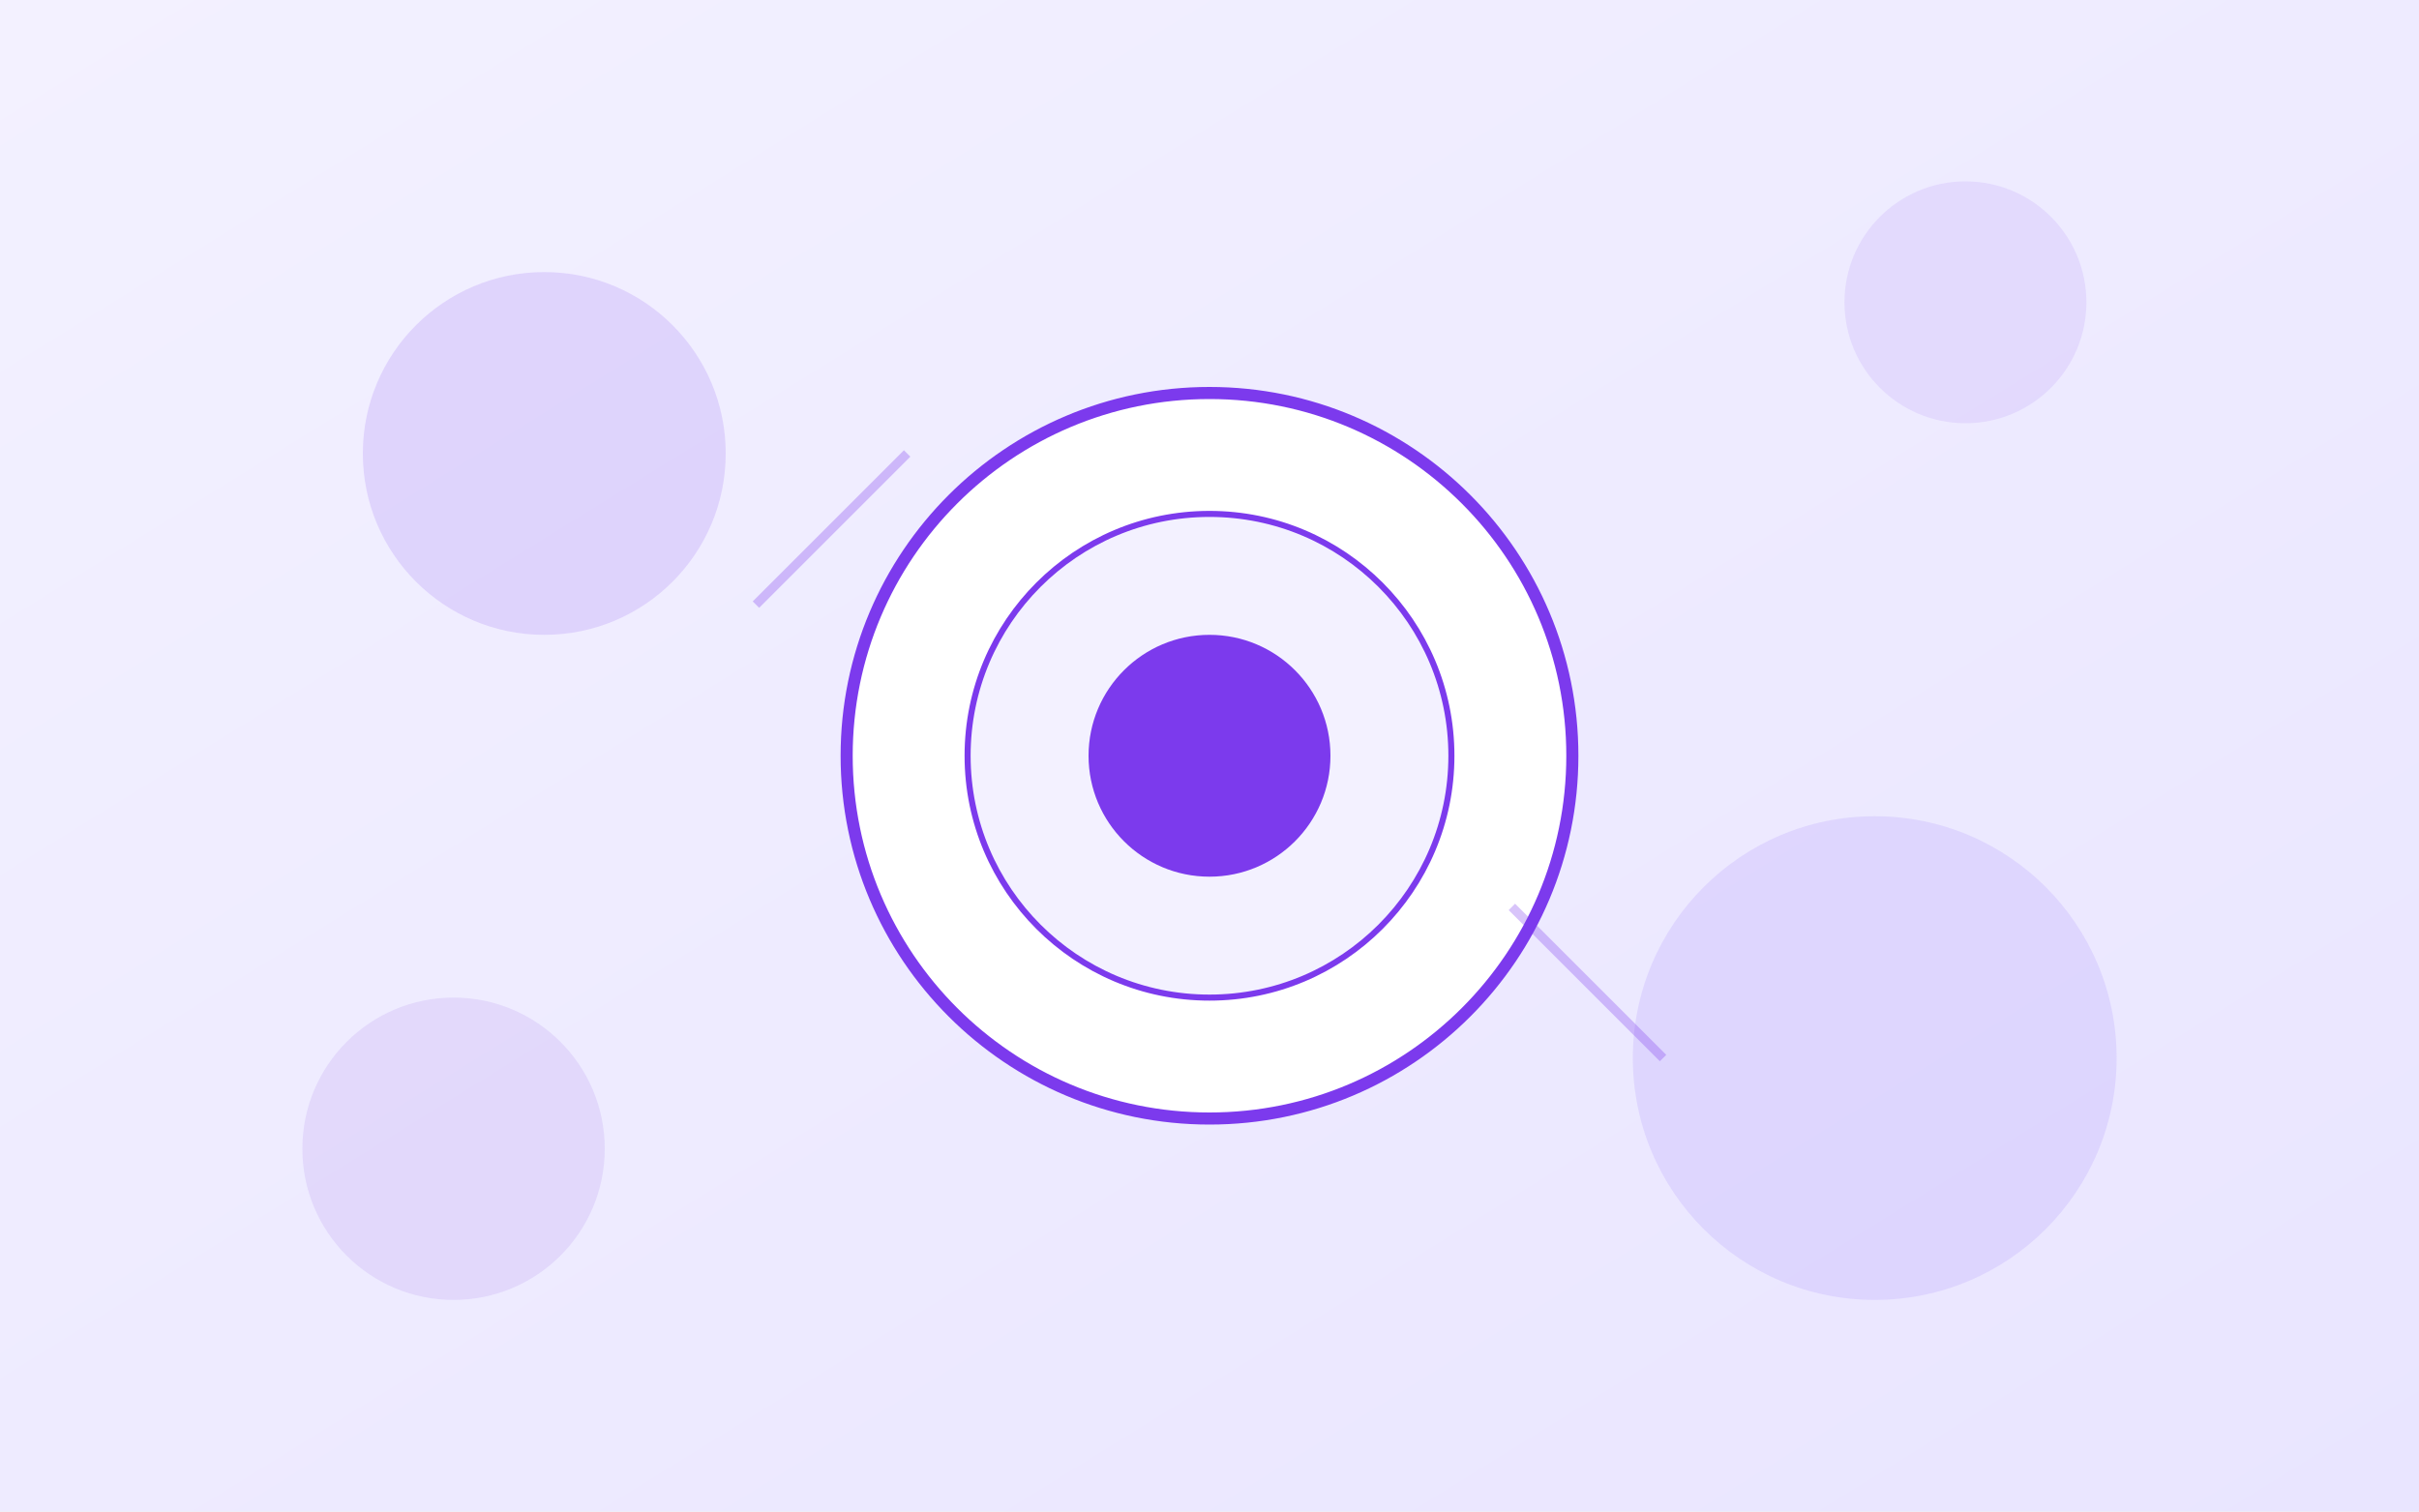
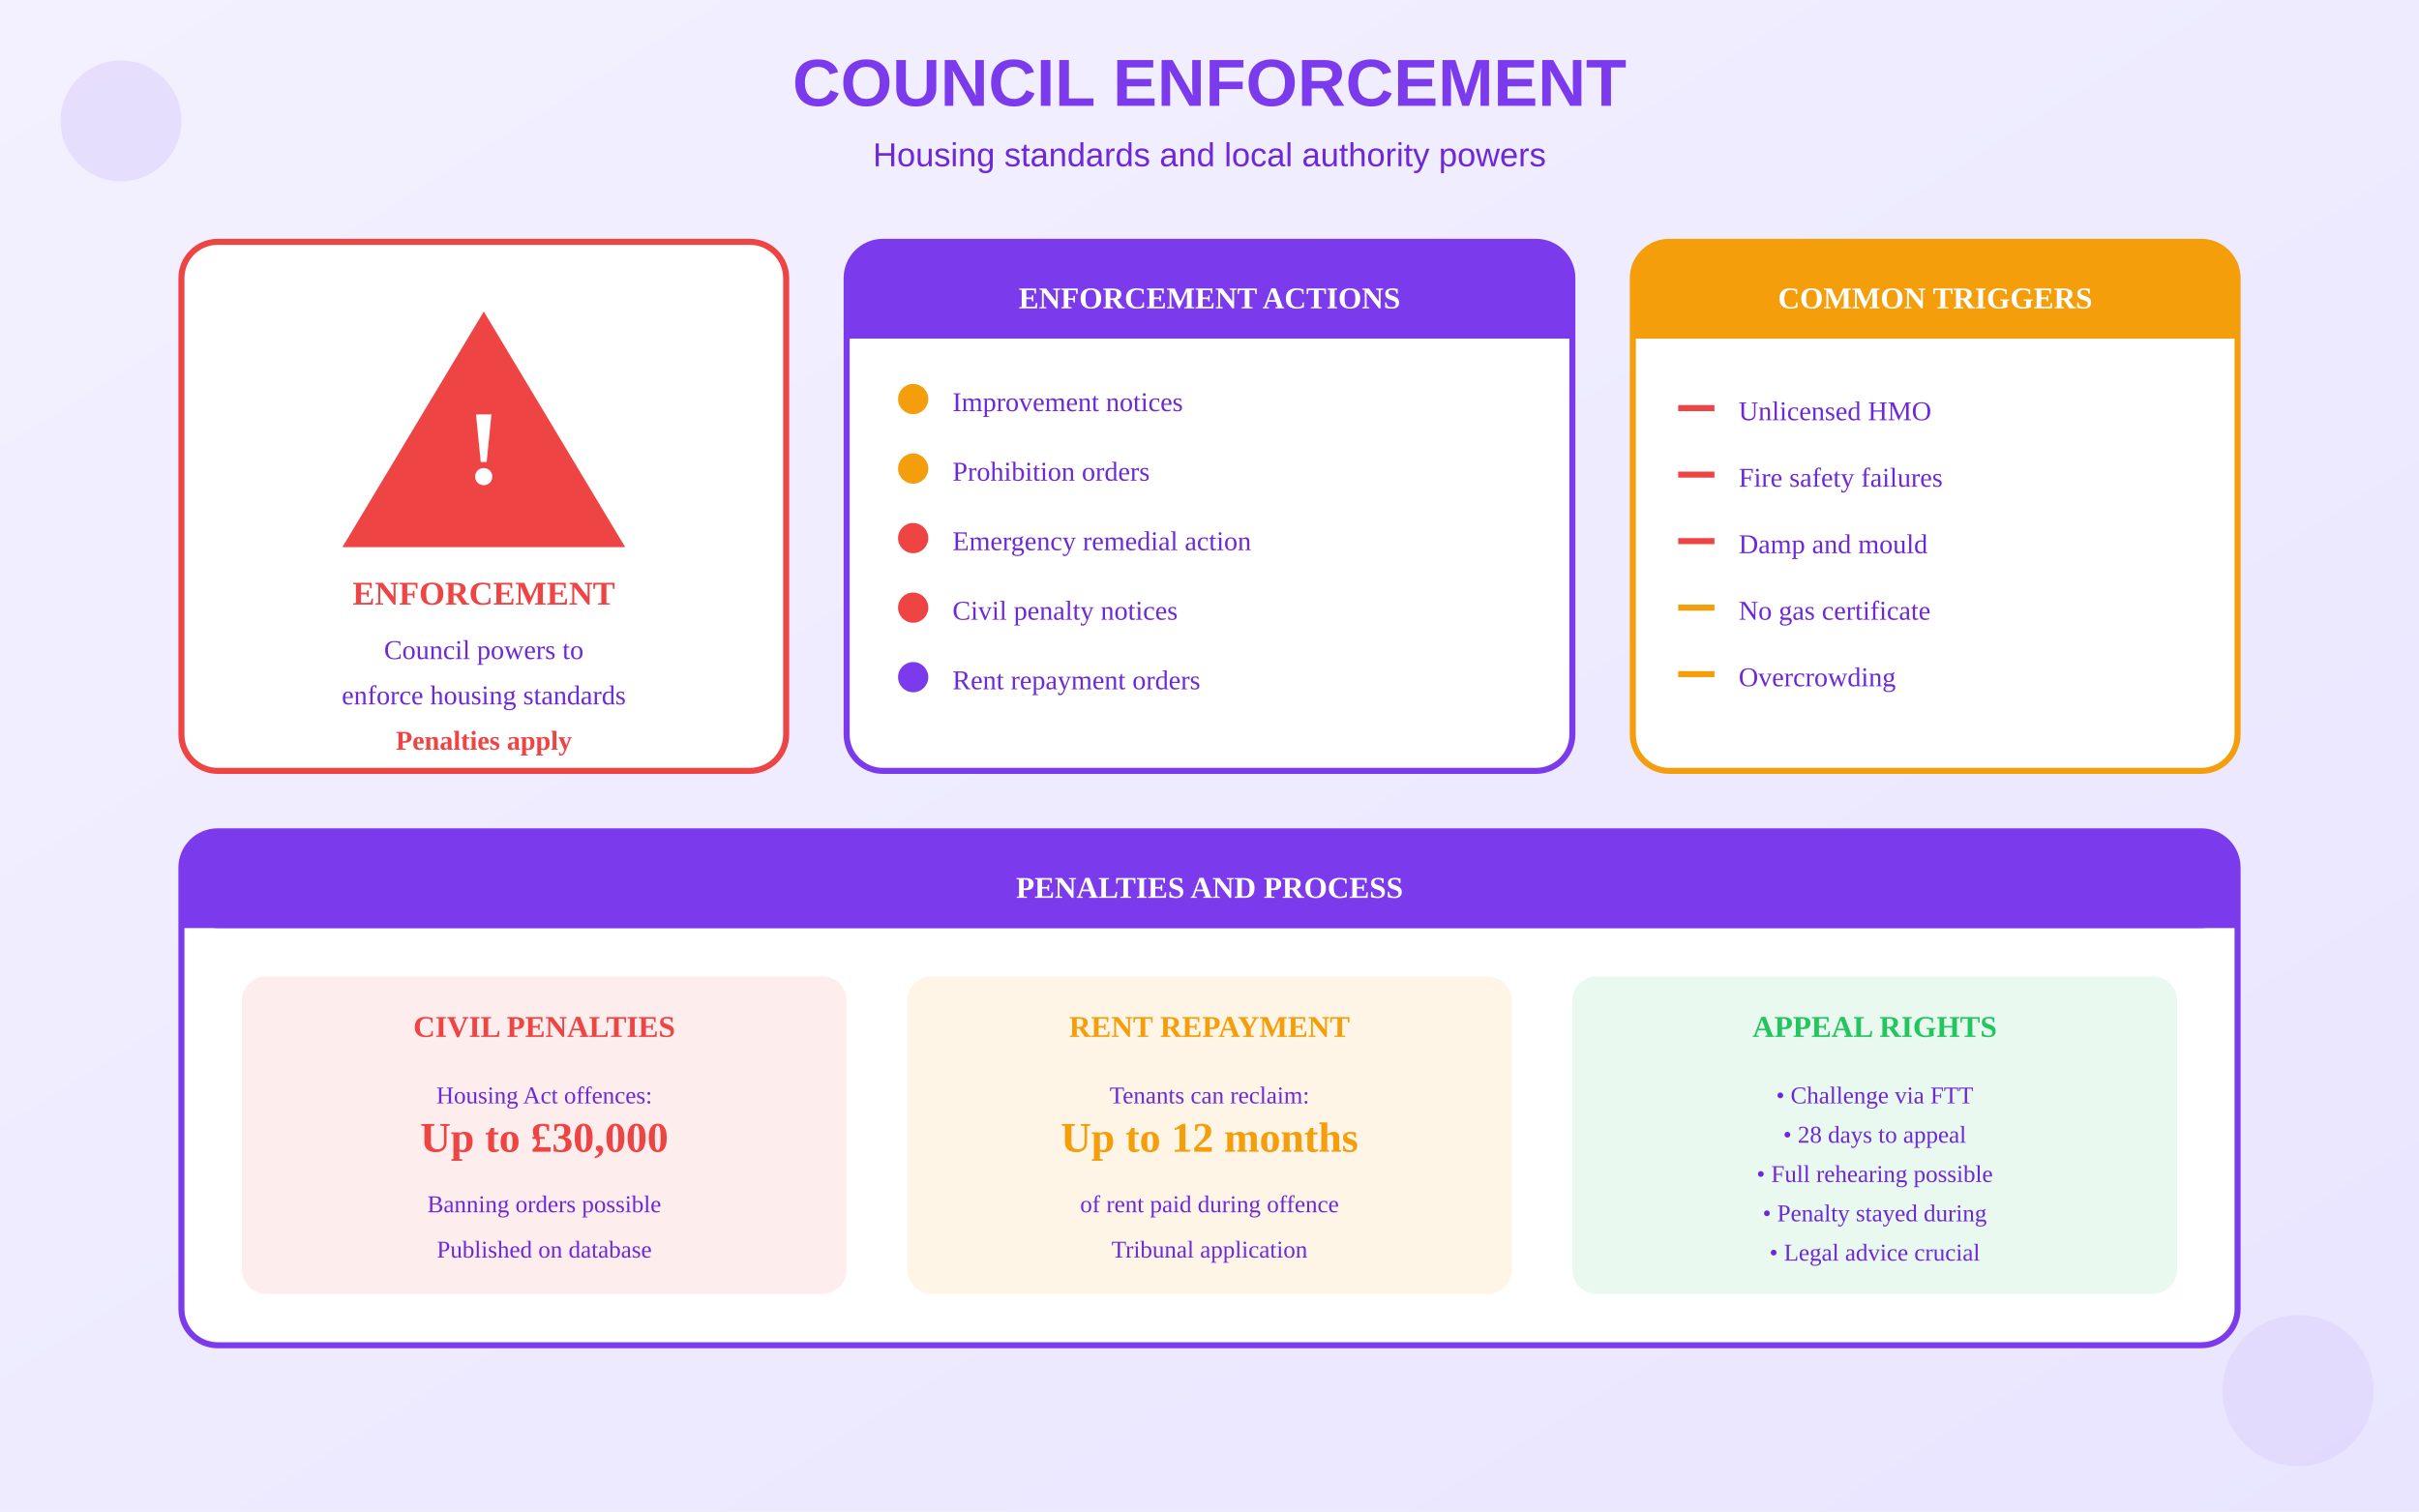
<svg xmlns="http://www.w3.org/2000/svg" viewBox="0 0 800 500">
  <defs>
    <linearGradient id="bgGrad" x1="0%" y1="0%" x2="100%" y2="100%">
      <stop offset="0%" style="stop-color:#F3F1FF" />
      <stop offset="100%" style="stop-color:#E9E5FF" />
    </linearGradient>
  </defs>
  <rect width="800" height="500" fill="url(#bgGrad)" />
-   <circle cx="400" cy="250" r="120" fill="white" stroke="#7C3AED" stroke-width="4" />
-   <circle cx="400" cy="250" r="80" fill="#F3F1FF" stroke="#7C3AED" stroke-width="2" />
-   <circle cx="400" cy="250" r="40" fill="#7C3AED" />
-   <circle cx="180" cy="150" r="60" fill="#7C3AED" opacity="0.15" />
-   <circle cx="620" cy="350" r="80" fill="#A78BFA" opacity="0.2" />
-   <circle cx="650" cy="100" r="40" fill="#7C3AED" opacity="0.1" />
-   <circle cx="150" cy="380" r="50" fill="#6D28D9" opacity="0.1" />
-   <line x1="250" y1="200" x2="300" y2="150" stroke="#7C3AED" stroke-width="3" opacity="0.3" />
-   <line x1="500" y1="300" x2="550" y2="350" stroke="#7C3AED" stroke-width="3" opacity="0.3" />
+   <text x="400" y="35" text-anchor="middle" fill="#7C3AED" font-size="22" font-weight="bold" font-family="Arial">COUNCIL ENFORCEMENT</text>
+   <text x="400" y="55" text-anchor="middle" fill="#6D28D9" font-size="11" font-family="Arial">Housing standards and local authority powers</text>
+   <g transform="translate(60, 80)">
+     <rect x="0" y="0" width="200" height="175" rx="12" fill="white" stroke="#EF4444" stroke-width="2" />
+     <g transform="translate(50, 15)">
+       <path d="M50 10 L95 85 L5 85 Z" fill="#EF4444" stroke="#EF4444" stroke-width="2" />
+       <text x="50" y="65" text-anchor="middle" fill="white" font-size="35" font-weight="bold">!</text>
+     </g>
+     <text x="100" y="120" text-anchor="middle" fill="#EF4444" font-size="11" font-weight="bold">ENFORCEMENT</text>
+     <text x="100" y="138" text-anchor="middle" fill="#6D28D9" font-size="9">Council powers to</text>
+     <text x="100" y="153" text-anchor="middle" fill="#6D28D9" font-size="9">enforce housing standards</text>
+     <text x="100" y="168" text-anchor="middle" fill="#EF4444" font-size="9" font-weight="bold">Penalties apply</text>
+   </g>
+   <g transform="translate(280, 80)">
+     <rect x="0" y="0" width="240" height="175" rx="12" fill="white" stroke="#7C3AED" stroke-width="2" />
+     <rect x="0" y="0" width="240" height="32" rx="12" fill="#7C3AED" />
+     <rect x="0" y="20" width="240" height="12" fill="#7C3AED" />
+     <text x="120" y="22" text-anchor="middle" fill="white" font-size="10" font-weight="bold">ENFORCEMENT ACTIONS</text>
+     <g transform="translate(15, 45)">
+       <circle cx="7" cy="7" r="5" fill="#F59E0B" />
+       <text x="20" y="11" fill="#6D28D9" font-size="9">Improvement notices</text>
+     </g>
+     <g transform="translate(15, 68)">
+       <circle cx="7" cy="7" r="5" fill="#F59E0B" />
+       <text x="20" y="11" fill="#6D28D9" font-size="9">Prohibition orders</text>
+     </g>
+     <g transform="translate(15, 91)">
+       <circle cx="7" cy="7" r="5" fill="#EF4444" />
+       <text x="20" y="11" fill="#6D28D9" font-size="9">Emergency remedial action</text>
+     </g>
+     <g transform="translate(15, 114)">
+       <circle cx="7" cy="7" r="5" fill="#EF4444" />
+       <text x="20" y="11" fill="#6D28D9" font-size="9">Civil penalty notices</text>
+     </g>
+     <g transform="translate(15, 137)">
+       <circle cx="7" cy="7" r="5" fill="#7C3AED" />
+       <text x="20" y="11" fill="#6D28D9" font-size="9">Rent repayment orders</text>
+     </g>
+   </g>
+   <g transform="translate(540, 80)">
+     <rect x="0" y="0" width="200" height="175" rx="12" fill="white" stroke="#F59E0B" stroke-width="2" />
+     <rect x="0" y="0" width="200" height="32" rx="12" fill="#F59E0B" />
+     <rect x="0" y="20" width="200" height="12" fill="#F59E0B" />
+     <text x="100" y="22" text-anchor="middle" fill="white" font-size="10" font-weight="bold">COMMON TRIGGERS</text>
+     <g transform="translate(15, 48)">
+       <line x1="0" y1="7" x2="12" y2="7" stroke="#EF4444" stroke-width="2" />
+       <text x="20" y="11" fill="#6D28D9" font-size="9">Unlicensed HMO</text>
+     </g>
+     <g transform="translate(15, 70)">
+       <line x1="0" y1="7" x2="12" y2="7" stroke="#EF4444" stroke-width="2" />
+       <text x="20" y="11" fill="#6D28D9" font-size="9">Fire safety failures</text>
+     </g>
+     <g transform="translate(15, 92)">
+       <line x1="0" y1="7" x2="12" y2="7" stroke="#EF4444" stroke-width="2" />
+       <text x="20" y="11" fill="#6D28D9" font-size="9">Damp and mould</text>
+     </g>
+     <g transform="translate(15, 114)">
+       <line x1="0" y1="7" x2="12" y2="7" stroke="#F59E0B" stroke-width="2" />
+       <text x="20" y="11" fill="#6D28D9" font-size="9">No gas certificate</text>
+     </g>
+     <g transform="translate(15, 136)">
+       <line x1="0" y1="7" x2="12" y2="7" stroke="#F59E0B" stroke-width="2" />
+       <text x="20" y="11" fill="#6D28D9" font-size="9">Overcrowding</text>
+     </g>
+   </g>
+   <g transform="translate(60, 275)">
+     <rect x="0" y="0" width="680" height="170" rx="12" fill="white" stroke="#7C3AED" stroke-width="2" />
+     <rect x="0" y="0" width="680" height="32" rx="12" fill="#7C3AED" />
+     <rect x="0" y="20" width="680" height="12" fill="#7C3AED" />
+     <text x="340" y="22" text-anchor="middle" fill="white" font-size="10" font-weight="bold">PENALTIES AND PROCESS</text>
+     <g transform="translate(20, 48)">
+       <rect x="0" y="0" width="200" height="105" rx="8" fill="#EF4444" opacity="0.1" />
+       <text x="100" y="20" text-anchor="middle" fill="#EF4444" font-size="10" font-weight="bold">CIVIL PENALTIES</text>
+       <text x="100" y="42" text-anchor="middle" fill="#6D28D9" font-size="8">Housing Act offences:</text>
+       <text x="100" y="58" text-anchor="middle" fill="#EF4444" font-size="14" font-weight="bold">Up to £30,000</text>
+       <text x="100" y="78" text-anchor="middle" fill="#6D28D9" font-size="8">Banning orders possible</text>
+       <text x="100" y="93" text-anchor="middle" fill="#6D28D9" font-size="8">Published on database</text>
+     </g>
+     <g transform="translate(240, 48)">
+       <rect x="0" y="0" width="200" height="105" rx="8" fill="#F59E0B" opacity="0.1" />
+       <text x="100" y="20" text-anchor="middle" fill="#F59E0B" font-size="10" font-weight="bold">RENT REPAYMENT</text>
+       <text x="100" y="42" text-anchor="middle" fill="#6D28D9" font-size="8">Tenants can reclaim:</text>
+       <text x="100" y="58" text-anchor="middle" fill="#F59E0B" font-size="14" font-weight="bold">Up to 12 months</text>
+       <text x="100" y="78" text-anchor="middle" fill="#6D28D9" font-size="8">of rent paid during offence</text>
+       <text x="100" y="93" text-anchor="middle" fill="#6D28D9" font-size="8">Tribunal application</text>
+     </g>
+     <g transform="translate(460, 48)">
+       <rect x="0" y="0" width="200" height="105" rx="8" fill="#22C55E" opacity="0.1" />
+       <text x="100" y="20" text-anchor="middle" fill="#22C55E" font-size="10" font-weight="bold">APPEAL RIGHTS</text>
+       <text x="100" y="42" text-anchor="middle" fill="#6D28D9" font-size="8">• Challenge via FTT</text>
+       <text x="100" y="55" text-anchor="middle" fill="#6D28D9" font-size="8">• 28 days to appeal</text>
+       <text x="100" y="68" text-anchor="middle" fill="#6D28D9" font-size="8">• Full rehearing possible</text>
+       <text x="100" y="81" text-anchor="middle" fill="#6D28D9" font-size="8">• Penalty stayed during</text>
+       <text x="100" y="94" text-anchor="middle" fill="#6D28D9" font-size="8">• Legal advice crucial</text>
+     </g>
+   </g>
+   <circle cx="40" cy="40" r="20" fill="#7C3AED" opacity="0.1" />
+   <circle cx="760" cy="460" r="25" fill="#A78BFA" opacity="0.12" />
</svg>
